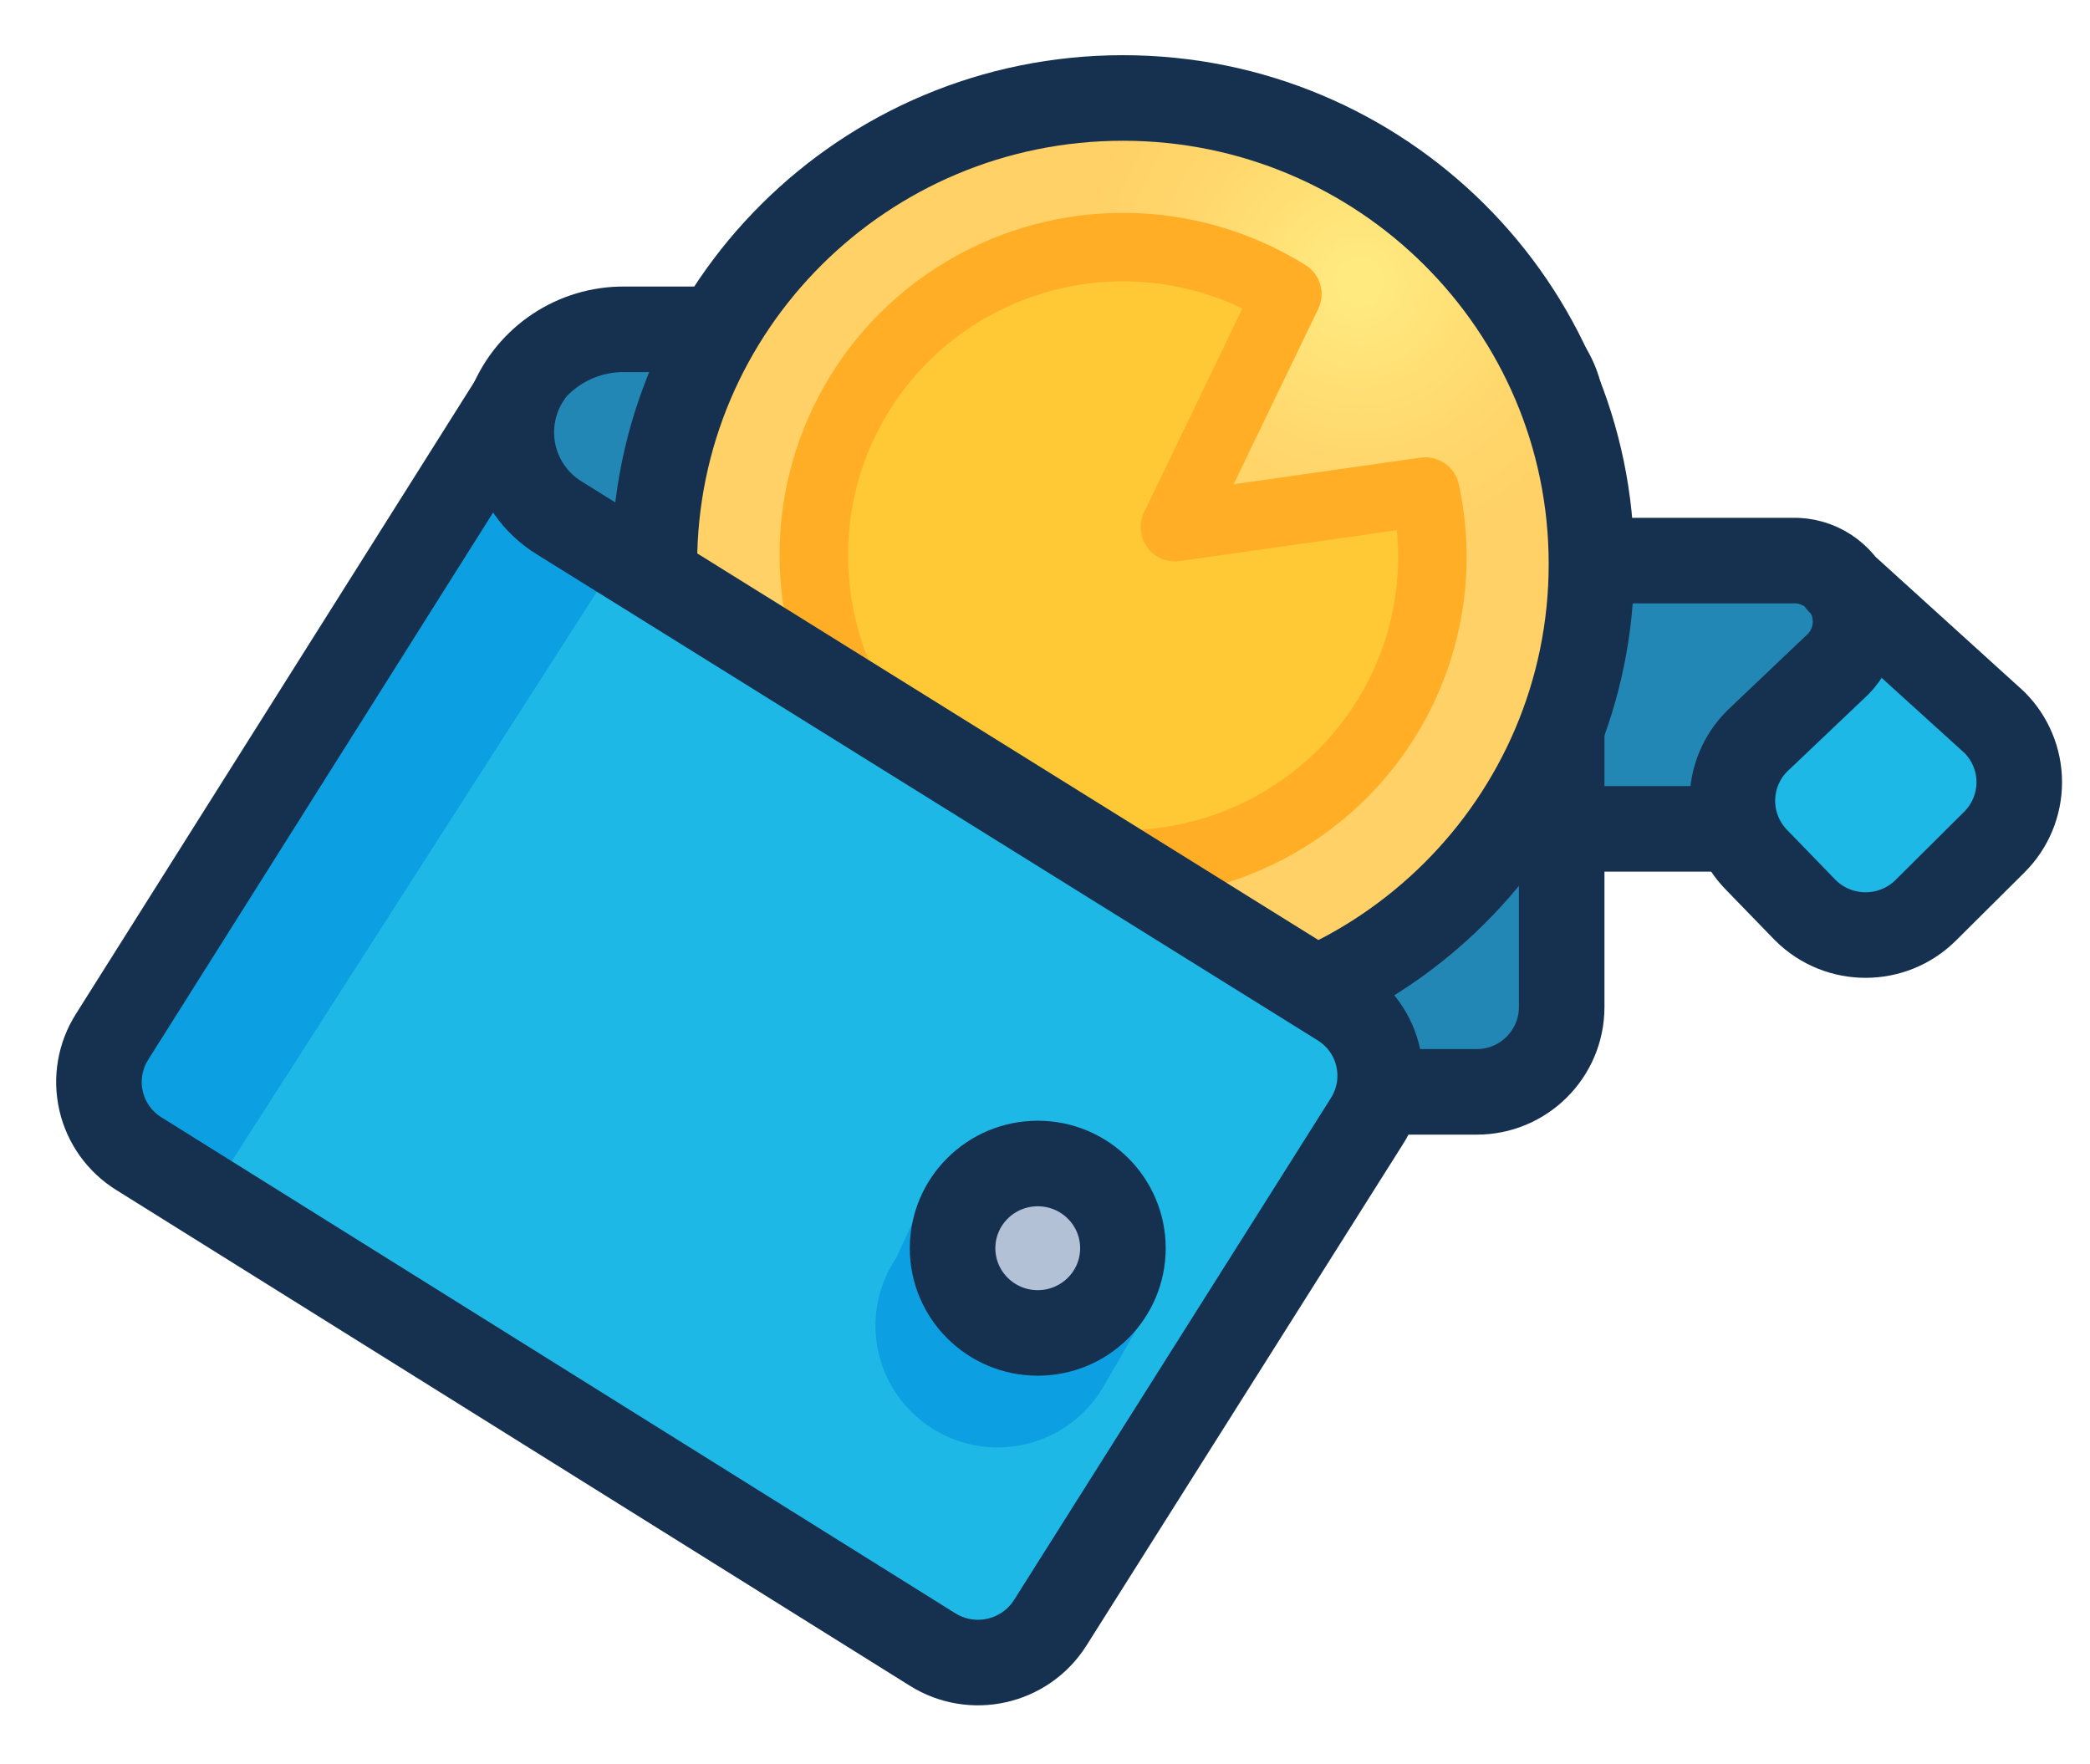
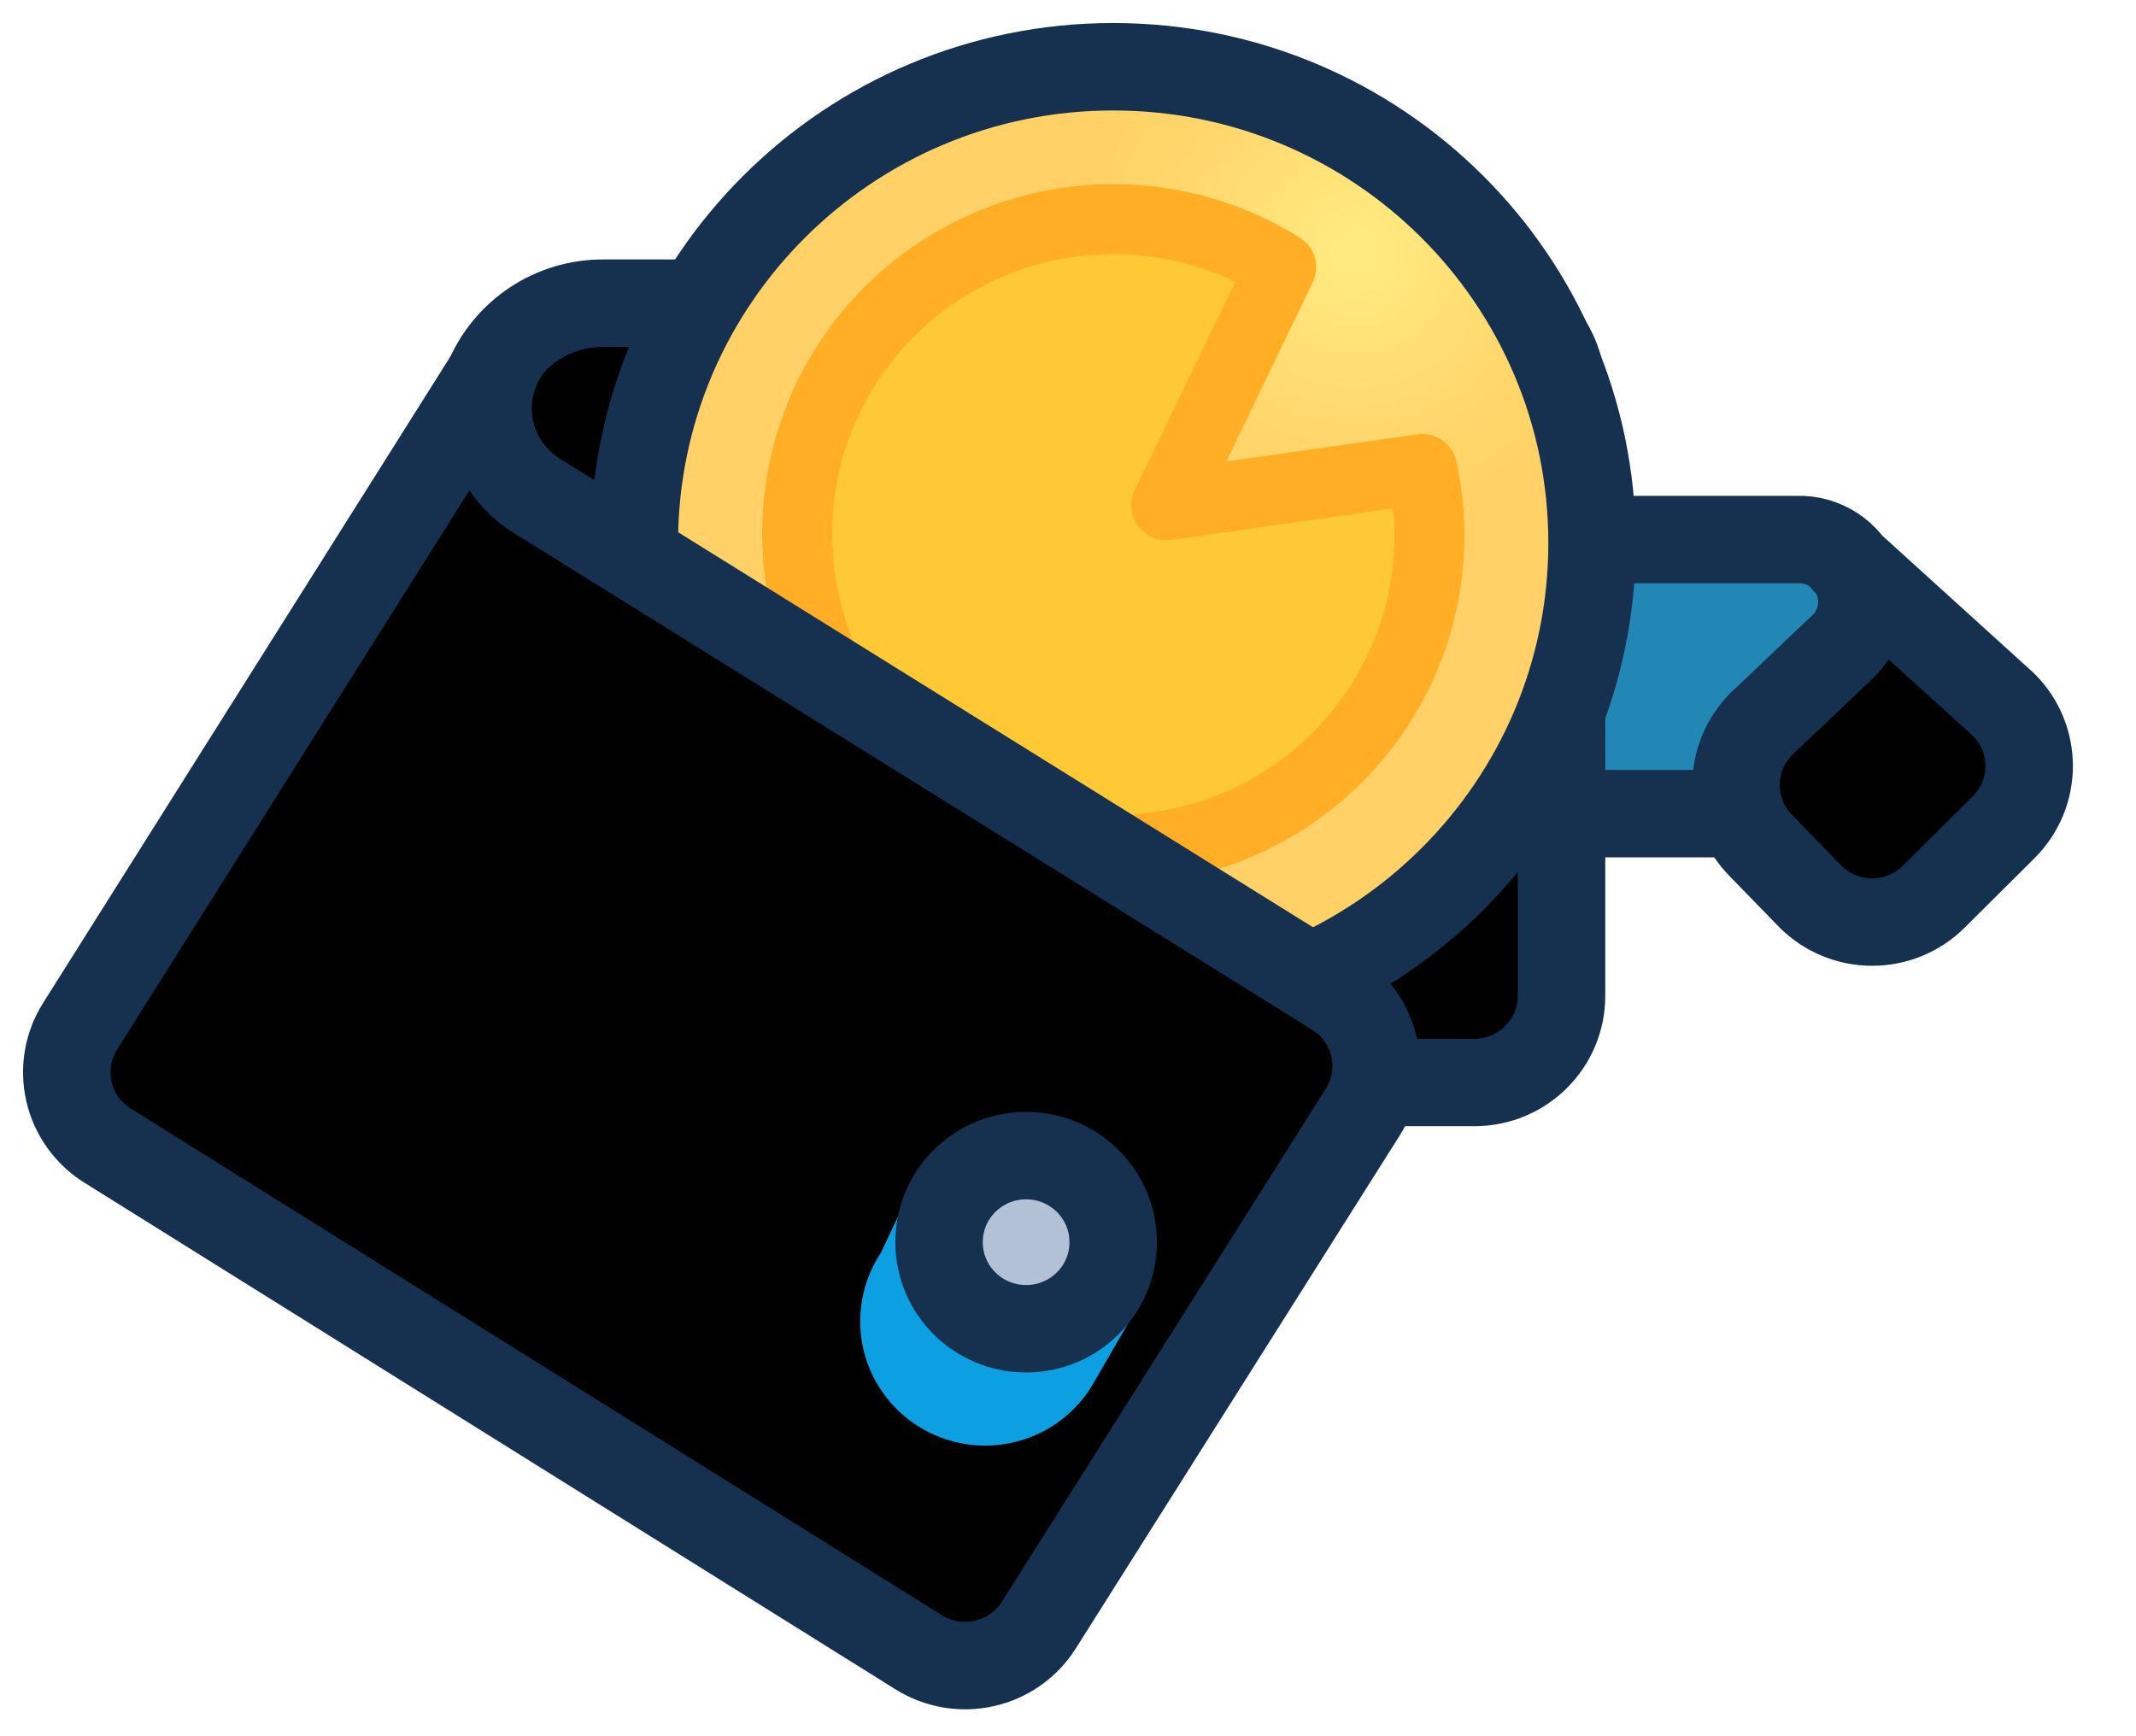
- <svg xmlns="http://www.w3.org/2000/svg" width="32" height="27" viewBox="0 0 32 27">
+ <svg xmlns="http://www.w3.org/2000/svg" viewBox="0 0 32 26">
+   <g id="icons vector_5 copy 8">
+     <path id="Path" fill-rule="evenodd" clip-rule="evenodd" d="M23.296 12.196H25.69L28.213 8.927L27.451 8.109H23.159L23.296 12.196Z" fill="#2287B4" />
+     <g id="Path_2">
+       <path fill-rule="evenodd" clip-rule="evenodd" d="M27.653 8.414L30.02 10.561C30.526 11.067 30.526 11.885 30.02 12.391L28.97 13.435C28.726 13.678 28.393 13.815 28.047 13.815C27.701 13.815 27.369 13.678 27.125 13.435L26.387 12.676C25.882 12.17 25.882 11.353 26.387 10.847L27.575 9.718C27.872 9.458 27.973 9.039 27.827 8.673C27.681 8.306 27.319 8.07 26.922 8.084H23.394" fill="#1EB8E7" />
+       <path d="M27.653 8.414L30.02 10.561C30.526 11.067 30.526 11.885 30.02 12.391L28.97 13.435C28.726 13.678 28.393 13.815 28.047 13.815C27.701 13.815 27.369 13.678 27.125 13.435L26.387 12.676C25.882 12.17 25.882 11.353 26.387 10.847L27.575 9.718C27.872 9.458 27.973 9.039 27.827 8.673C27.681 8.306 27.319 8.07 26.922 8.084H23.394" stroke="#163150" stroke-width="1.31" stroke-linecap="round" stroke-linejoin="round" />
+     </g>
+     <path id="Path_3" d="M23.648 12.19H26.075" stroke="#163150" stroke-width="1.31" stroke-linecap="round" stroke-linejoin="round" />
+     <g id="Path_4">
+       <path fill-rule="evenodd" clip-rule="evenodd" d="M8.394 16.218H22.09C22.81 16.218 23.394 15.637 23.394 14.92V5.839C23.394 5.123 22.81 4.542 22.09 4.542H9.046C8.286 4.536 7.599 4.991 7.311 5.69L5.603 8.408" fill="#2287B4" />
+       <path d="M8.394 16.218H22.09C22.81 16.218 23.394 15.637 23.394 14.92V5.839C23.394 5.123 22.81 4.542 22.09 4.542H9.046C8.286 4.536 7.599 4.991 7.311 5.69L5.603 8.408" stroke="#163150" stroke-width="1.31" stroke-linecap="round" stroke-linejoin="round" />
+     </g>
+     <path id="Oval" fill-rule="evenodd" clip-rule="evenodd" d="M16.677 15.27C20.639 15.27 23.851 12.076 23.851 8.135C23.851 4.195 20.639 1 16.677 1C12.715 1 9.503 4.195 9.503 8.135C9.503 12.076 12.715 15.27 16.677 15.27Z" fill="url(#paint0_radial)" stroke="#163150" stroke-width="1.31" stroke-linecap="round" stroke-linejoin="round" />
+     <path id="Path_5" fill-rule="evenodd" clip-rule="evenodd" d="M11.955 8.33C11.827 6.56 12.71 4.87 14.239 3.956C15.768 3.042 17.683 3.061 19.194 4.003L17.473 7.571L21.307 7.026C21.684 8.753 21.058 10.545 19.684 11.666C18.311 12.787 16.422 13.049 14.793 12.345C13.163 11.64 12.067 10.087 11.955 8.323V8.33Z" fill="#FFC835" stroke="#FFAE25" stroke-width="1.048" stroke-linecap="round" stroke-linejoin="round" />
+     <path id="Path_6" fill-rule="evenodd" clip-rule="evenodd" d="M20.414 16.659L15.561 24.351C15.377 24.643 15.084 24.85 14.747 24.927C14.409 25.004 14.055 24.944 13.761 24.76L2.231 17.554L1.611 17.164C1.318 16.981 1.11 16.69 1.033 16.354C0.956 16.018 1.016 15.666 1.201 15.374L7.572 5.262C7.339 5.609 7.258 6.036 7.346 6.444C7.435 6.852 7.686 7.207 8.042 7.428L8.316 7.597L20.009 14.868C20.302 15.052 20.508 15.344 20.584 15.68C20.66 16.016 20.599 16.368 20.414 16.659Z" fill="#1EB8E7" />
+     <path id="Path_7" fill-rule="evenodd" clip-rule="evenodd" d="M9.04 7.908L2.655 17.865L1.611 17.152C1.318 16.969 1.11 16.677 1.033 16.341C0.956 16.006 1.016 15.653 1.201 15.361L7.572 5.249C7.339 5.596 7.258 6.023 7.346 6.431C7.435 6.839 7.686 7.194 8.042 7.416L9.04 7.908Z" fill="#0C9FE1" />
+     <path id="Path_8" d="M7.572 5.262L1.201 15.374C1.016 15.666 0.956 16.018 1.033 16.354C1.11 16.69 1.318 16.981 1.611 17.164L13.761 24.754C14.054 24.938 14.408 24.999 14.745 24.923C15.083 24.848 15.376 24.642 15.561 24.351L20.414 16.665C20.599 16.374 20.66 16.022 20.584 15.687C20.508 15.351 20.302 15.059 20.009 14.875L8.042 7.428C7.686 7.207 7.435 6.852 7.346 6.444C7.258 6.036 7.339 5.609 7.572 5.262V5.262" stroke="#163150" stroke-width="1.31" stroke-linecap="round" stroke-linejoin="round" />
+     <path id="Path_9" fill-rule="evenodd" clip-rule="evenodd" d="M16.35 20.777C15.995 21.349 15.357 21.685 14.681 21.657C14.006 21.629 13.398 21.241 13.091 20.642C12.784 20.043 12.826 19.326 13.2 18.766L13.807 17.469L17.185 19.337L16.35 20.777Z" fill="#0C9FE1" />
+     <path id="Oval_2" fill-rule="evenodd" clip-rule="evenodd" d="M15.372 19.908C16.093 19.908 16.677 19.327 16.677 18.611C16.677 17.894 16.093 17.314 15.372 17.314C14.652 17.314 14.068 17.894 14.068 18.611C14.068 19.327 14.652 19.908 15.372 19.908Z" fill="#B3C1D6" stroke="#163150" stroke-width="1.31" stroke-linecap="round" stroke-linejoin="round" />
+   </g>
  <defs>
-     <radialGradient id="a" cx="75.31%" cy="19.589%" r="41.035%" fx="75.31%" fy="19.589%" gradientTransform="matrix(.9946 0 0 1 .004 0)">
-       <stop offset="6%" stop-color="#FFEA80" />
-       <stop offset="11%" stop-color="#FFE77D" />
-       <stop offset="47%" stop-color="#FFD76C" />
-       <stop offset="73%" stop-color="#FFD166" />
+     <radialGradient id="paint0_radial" cx="0" cy="0" r="1" gradientUnits="userSpaceOnUse" gradientTransform="translate(20.3083 3.79542) scale(5.8558 5.82415)">
+       <stop offset="0.06" stop-color="#FFEA80" />
+       <stop offset="0.11" stop-color="#FFE77D" />
+       <stop offset="0.47" stop-color="#FFD76C" />
+       <stop offset="0.73" stop-color="#FFD166" />
    </radialGradient>
  </defs>
-   <g fill="none" fill-rule="evenodd" transform="translate(1 1.5)">
-     <path fill="#2287B4" d="M22.813 11.196h2.394l2.523-3.27-.763-.817h-4.29z" />
-     <path fill="#1EB8E7" stroke="#163150" stroke-linecap="round" stroke-linejoin="round" stroke-width="1.31" d="M27.17 7.414l2.367 2.147a1.292 1.292 0 0 1 0 1.83l-1.05 1.044a1.308 1.308 0 0 1-1.846 0l-.737-.76a1.292 1.292 0 0 1 0-1.829l1.187-1.128a.93.93 0 0 0 .253-1.046.94.94 0 0 0-.905-.589h-3.528" />
-     <path stroke="#163150" stroke-linecap="round" stroke-linejoin="round" stroke-width="1.31" d="M23.165 11.19h2.426" />
-     <path fill="#2287B4" stroke="#163150" stroke-linecap="round" stroke-linejoin="round" stroke-width="1.31" d="M7.91 15.217h13.697a1.3 1.3 0 0 0 1.304-1.297V4.839a1.3 1.3 0 0 0-1.304-1.297H8.563A1.859 1.859 0 0 0 6.828 4.69L5.12 7.408" />
-     <ellipse cx="16.193" cy="7.135" fill="url(#a)" stroke="#163150" stroke-linecap="round" stroke-linejoin="round" stroke-width="1.31" rx="7.174" ry="7.135" />
-     <path fill="#FFC835" stroke="#FFAE25" stroke-linecap="round" stroke-linejoin="round" stroke-width="1.048" d="M11.472 7.33a4.702 4.702 0 0 1 2.284-4.374 4.757 4.757 0 0 1 4.955.047l-1.722 3.568 3.835-.545a4.695 4.695 0 0 1-1.623 4.64 4.755 4.755 0 0 1-4.892.678 4.71 4.71 0 0 1-2.837-4.02v.006z" />
-     <path fill="#1EB8E7" d="M19.93 15.658l-4.852 7.693a1.31 1.31 0 0 1-1.8.409l-11.53-7.206-.62-.39a1.291 1.291 0 0 1-.41-1.79L7.088 4.262a1.537 1.537 0 0 0 .47 2.166l.274.169 11.693 7.271a1.291 1.291 0 0 1 .404 1.79z" />
-     <path fill="#0C9FE1" d="M8.557 6.908l-6.385 9.957-1.044-.714a1.291 1.291 0 0 1-.41-1.79L7.088 4.25a1.537 1.537 0 0 0 .47 2.166l.998.493z" />
-     <path stroke="#163150" stroke-linecap="round" stroke-linejoin="round" stroke-width="1.31" d="M7.09 4.262L.716 14.374a1.291 1.291 0 0 0 .411 1.79l12.15 7.59a1.31 1.31 0 0 0 1.8-.403l4.852-7.686a1.291 1.291 0 0 0-.404-1.79L7.56 6.428a1.537 1.537 0 0 1-.47-2.166" />
-     <path fill="#0C9FE1" d="M15.867 19.777a1.874 1.874 0 0 1-3.259-.135 1.853 1.853 0 0 1 .11-1.876l.606-1.297 3.378 1.868-.835 1.44z" />
-     <ellipse cx="14.889" cy="17.611" fill="#B3C1D6" stroke="#163150" stroke-linecap="round" stroke-linejoin="round" stroke-width="1.31" rx="1.304" ry="1.297" />
-   </g>
</svg>
